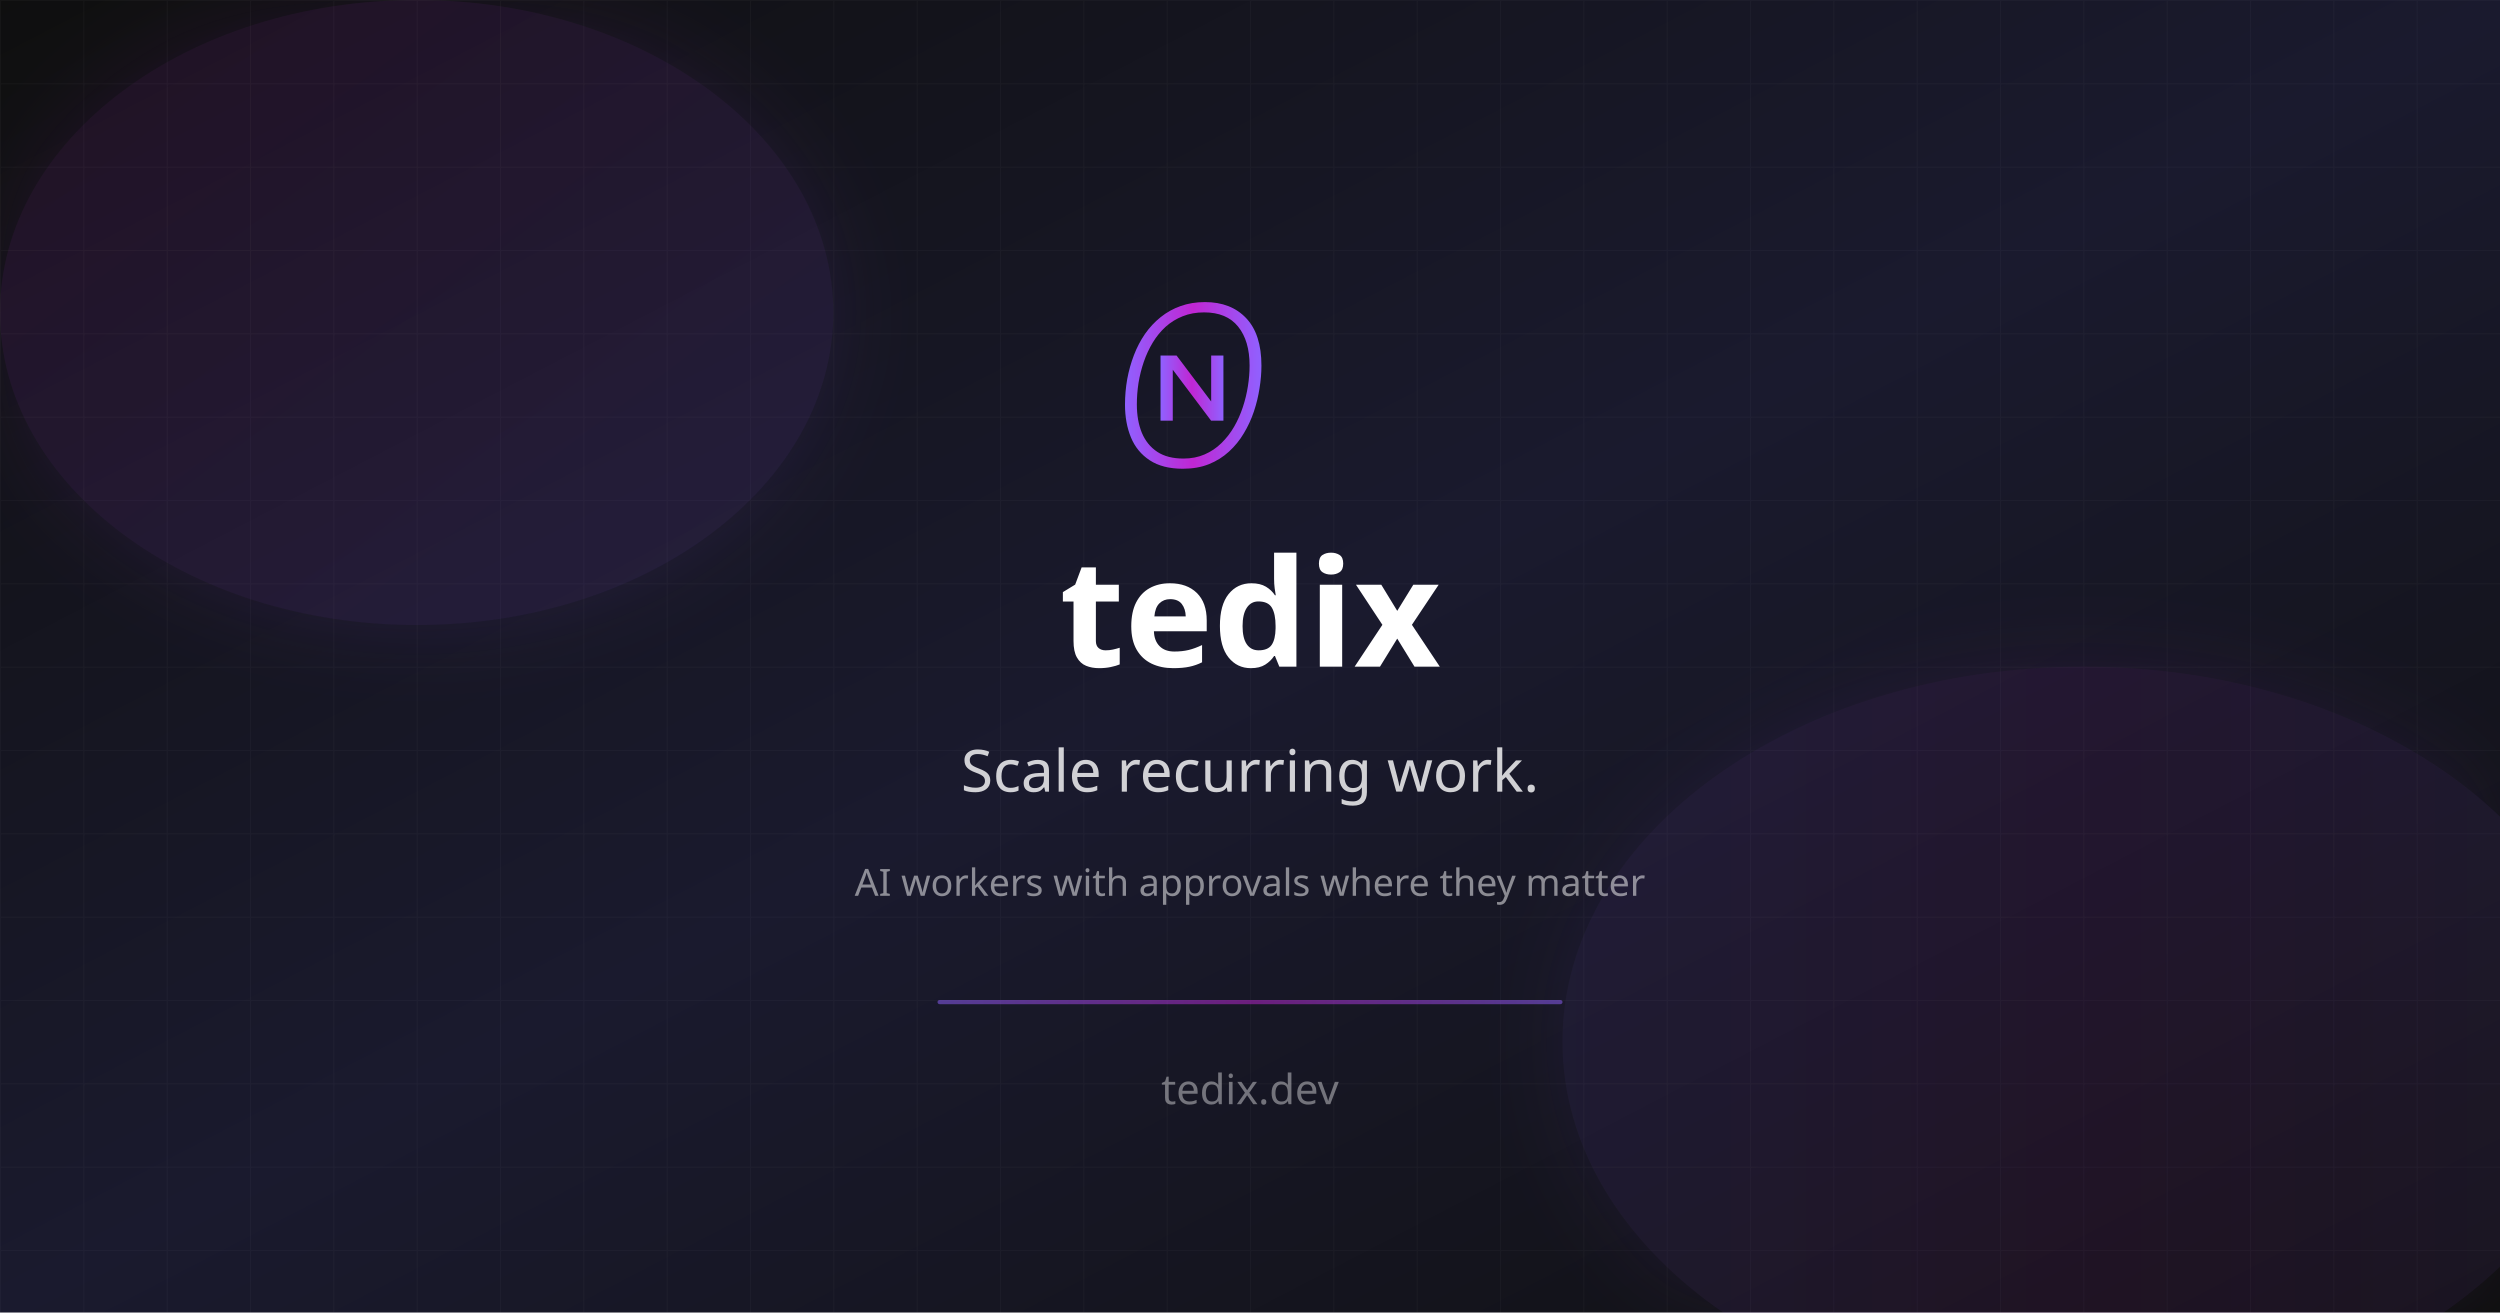
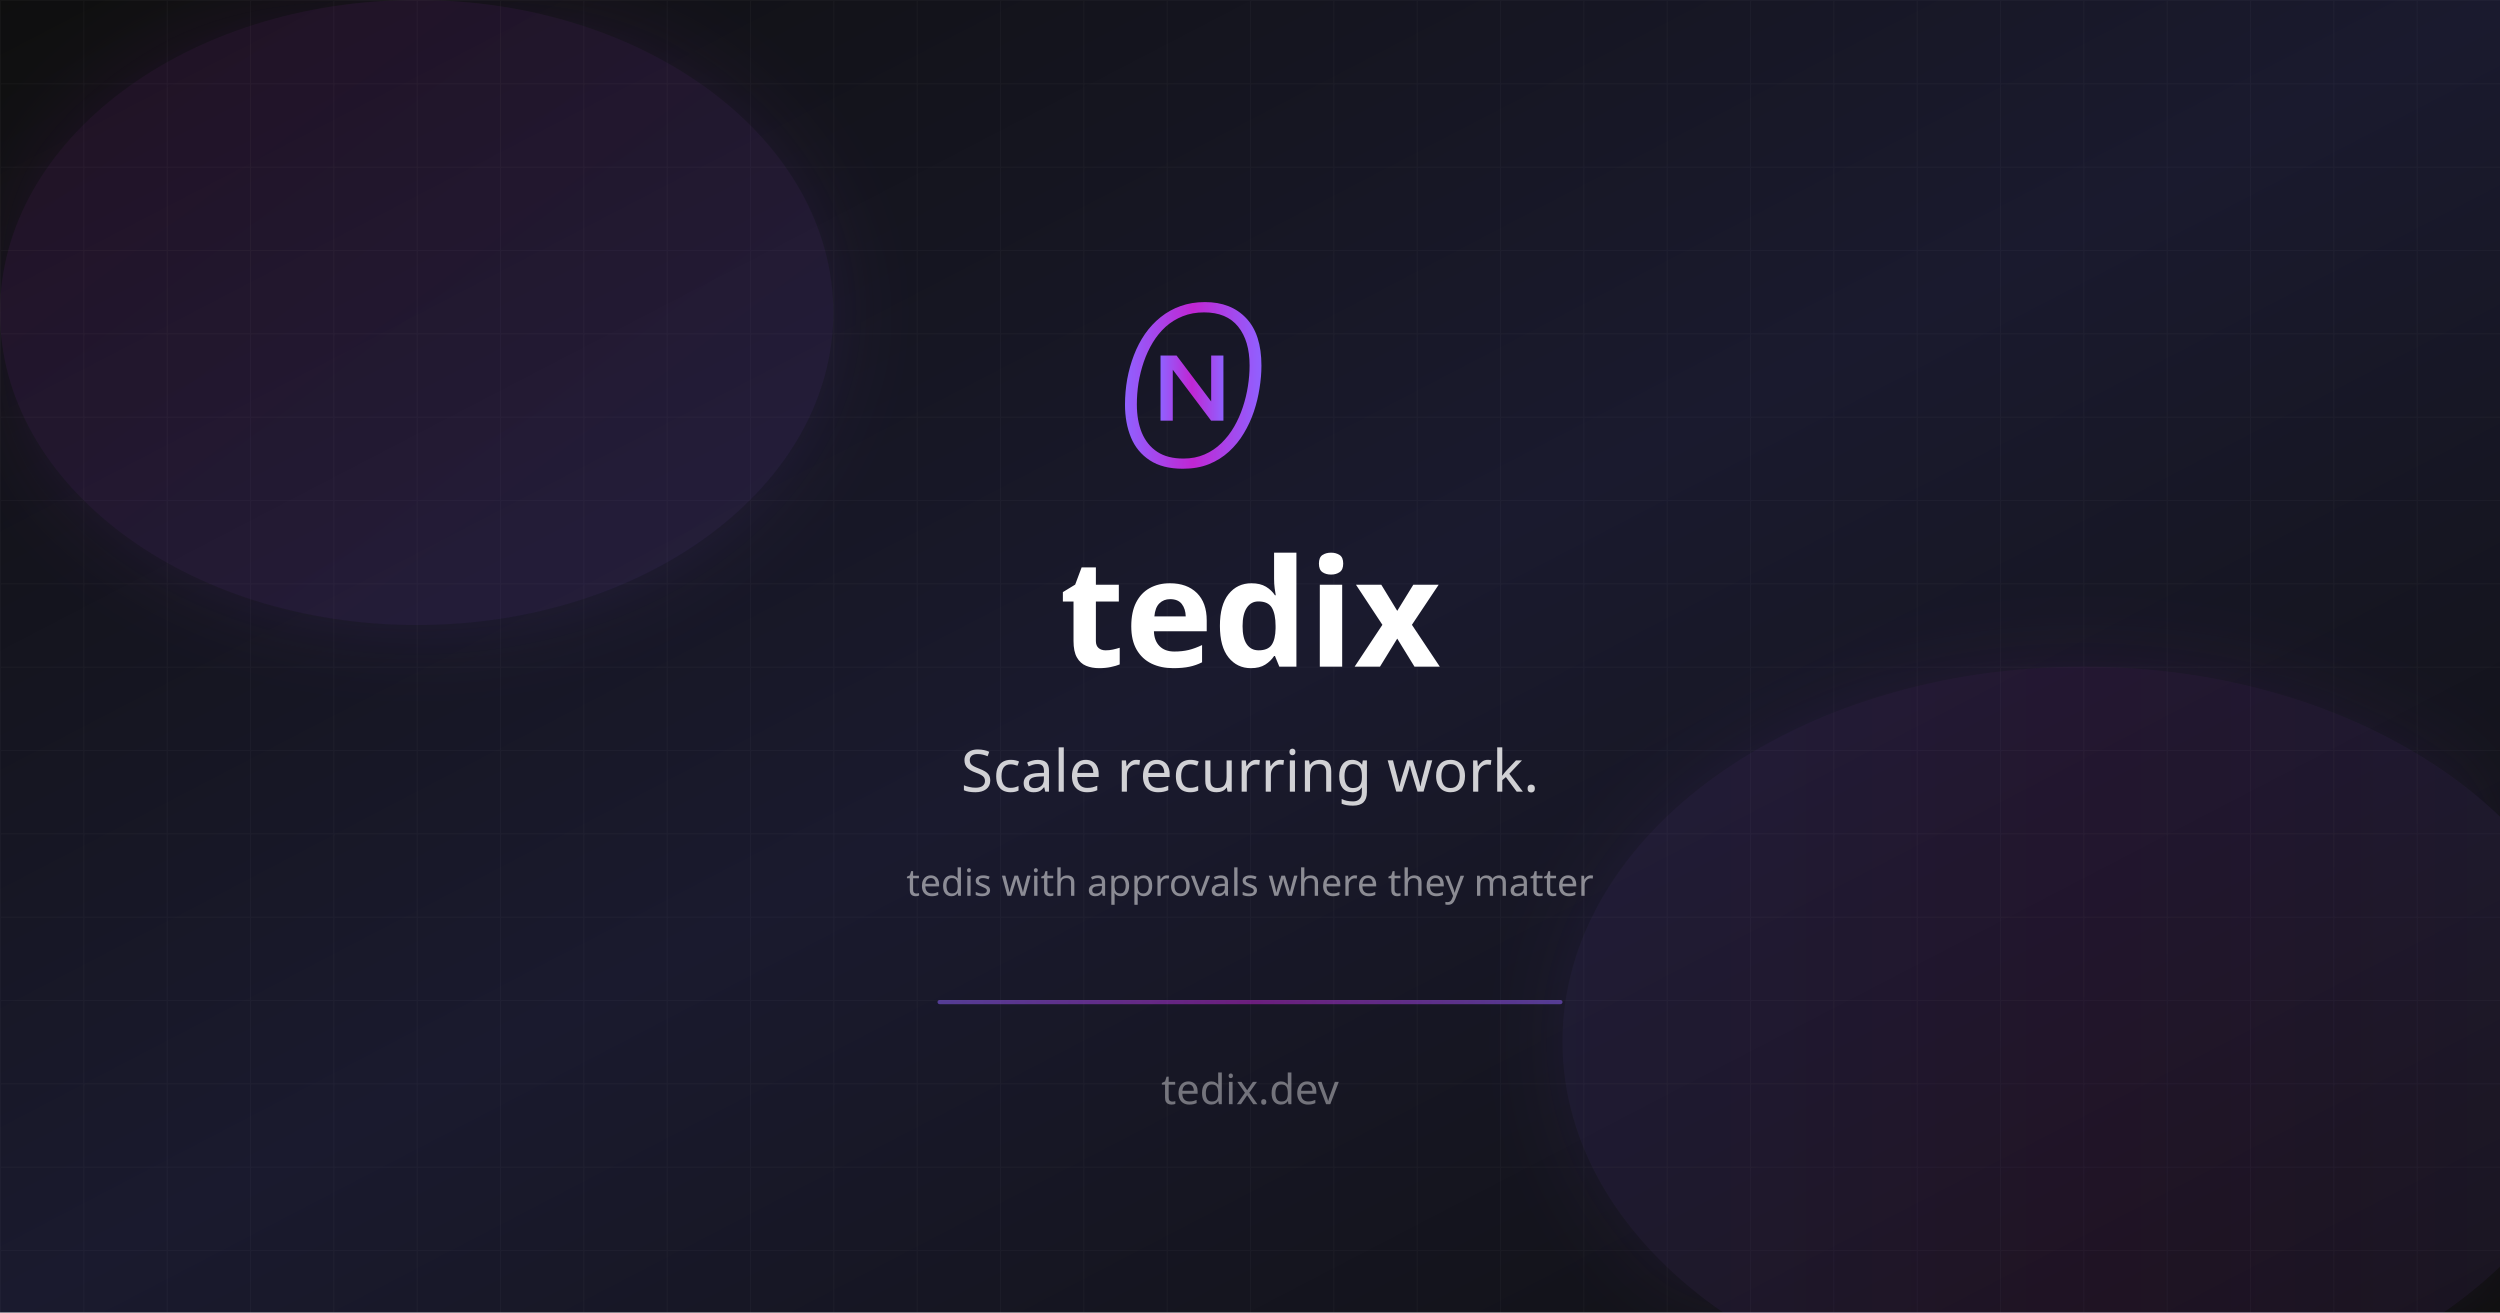
<svg xmlns="http://www.w3.org/2000/svg" width="1200" height="630" viewBox="0 0 1200 630" fill="none">
  <defs>
    <linearGradient id="bgGradient" x1="0%" y1="0%" x2="100%" y2="100%">
      <stop offset="0%" style="stop-color:#0f0f0f" />
      <stop offset="50%" style="stop-color:#1a1a2e" />
      <stop offset="100%" style="stop-color:#0f0f0f" />
    </linearGradient>
    <linearGradient id="primaryGradient" x1="0%" y1="0%" x2="100%" y2="0%">
      <stop offset="0%" style="stop-color:#9061ff" />
      <stop offset="50%" style="stop-color:#c026d3" />
      <stop offset="100%" style="stop-color:#9061ff" />
    </linearGradient>
    <linearGradient id="accentGradient" x1="0%" y1="0%" x2="100%" y2="100%">
      <stop offset="0%" style="stop-color:#c026d3" />
      <stop offset="100%" style="stop-color:#9061ff" />
    </linearGradient>
    <filter id="glow" x="-50%" y="-50%" width="200%" height="200%">
      <feGaussianBlur stdDeviation="20" result="coloredBlur" />
      <feMerge>
        <feMergeNode in="coloredBlur" />
        <feMergeNode in="SourceGraphic" />
      </feMerge>
    </filter>
  </defs>
  <rect width="1200" height="630" fill="url(#bgGradient)" />
  <pattern id="grid" width="40" height="40" patternUnits="userSpaceOnUse">
    <path d="M 40 0 L 0 0 0 40" fill="none" stroke="rgba(255,255,255,0.03)" stroke-width="1" />
  </pattern>
  <rect width="1200" height="630" fill="url(#grid)" />
  <ellipse cx="200" cy="150" rx="200" ry="150" fill="url(#accentGradient)" opacity="0.1" filter="url(#glow)" />
  <ellipse cx="1000" cy="500" rx="250" ry="180" fill="url(#primaryGradient)" opacity="0.08" filter="url(#glow)" />
  <g transform="translate(540, 145) scale(0.8)">
    <path d="M34.751 100C26.645 100 20.022 98.317 14.884 94.95C9.745 91.584 5.98 87.021 3.588 81.263C1.196 75.46 0 68.904 0 61.595C0 56.368 0.443 51.251 1.329 46.246C2.259 41.196 3.61 36.368 5.382 31.761C7.154 27.154 9.369 22.924 12.027 19.07C14.729 15.216 17.852 11.871 21.395 9.037C24.983 6.157 28.97 3.942 33.355 2.392C37.785 0.797 42.658 0 47.973 0C58.383 0 66.622 3.212 72.691 9.635C78.804 16.058 81.861 25.559 81.861 38.139C81.861 42.436 81.484 46.932 80.731 51.628C80.022 56.323 78.893 60.997 77.342 65.648C75.792 70.255 73.776 74.618 71.296 78.737C68.859 82.857 65.891 86.512 62.392 89.701C58.937 92.89 54.906 95.415 50.299 97.276C45.736 99.092 40.554 100 34.751 100ZM35.017 93.887C39.712 93.887 43.942 93.068 47.708 91.429C51.517 89.79 54.884 87.53 57.807 84.651C60.775 81.772 63.322 78.494 65.448 74.817C67.575 71.141 69.325 67.22 70.698 63.056C72.071 58.893 73.09 54.684 73.754 50.432C74.419 46.135 74.751 42.016 74.751 38.073C74.751 28.151 72.447 20.354 67.841 14.684C63.278 9.014 56.478 6.179 47.442 6.179C42.746 6.179 38.472 6.955 34.618 8.505C30.808 10.011 27.398 12.115 24.385 14.817C21.418 17.519 18.848 20.665 16.678 24.253C14.507 27.84 12.713 31.694 11.296 35.814C9.878 39.934 8.815 44.164 8.106 48.505C7.442 52.846 7.11 57.143 7.11 61.395C7.11 67.863 8.106 73.533 10.1 78.405C12.137 83.278 15.216 87.088 19.335 89.834C23.455 92.536 28.682 93.887 35.017 93.887Z" fill="url(#primaryGradient)" />
    <path d="M21.317 71.131V32.057H30.939L51.701 59.642V32.057H59.05V71.131H51.643L28.665 40.572V71.131H21.317Z" fill="url(#primaryGradient)" />
  </g>
  <text x="600" y="320" font-family="Comfortaa, Raleway, sans-serif" font-size="72" font-weight="700" fill="white" text-anchor="middle">tedix</text>
  <text x="600" y="380" font-family="Raleway, sans-serif" font-size="28" font-weight="400" fill="rgba(255,255,255,0.8)" text-anchor="middle">Scale recurring work.</text>
-   <text x="600" y="430" font-family="Raleway, sans-serif" font-size="18" font-weight="300" fill="rgba(255,255,255,0.5)" text-anchor="middle">AI workers with approvals where they matter</text>
+   <text x="600" y="430" font-family="Raleway, sans-serif" font-size="18" font-weight="300" fill="rgba(255,255,255,0.5)" text-anchor="middle">tedis with approvals where they matter</text>
  <rect x="450" y="480" width="300" height="2" rx="1" fill="url(#primaryGradient)" opacity="0.5" />
  <text x="600" y="530" font-family="Raleway, sans-serif" font-size="20" font-weight="500" fill="rgba(255,255,255,0.4)" text-anchor="middle">tedix.dev</text>
</svg>
